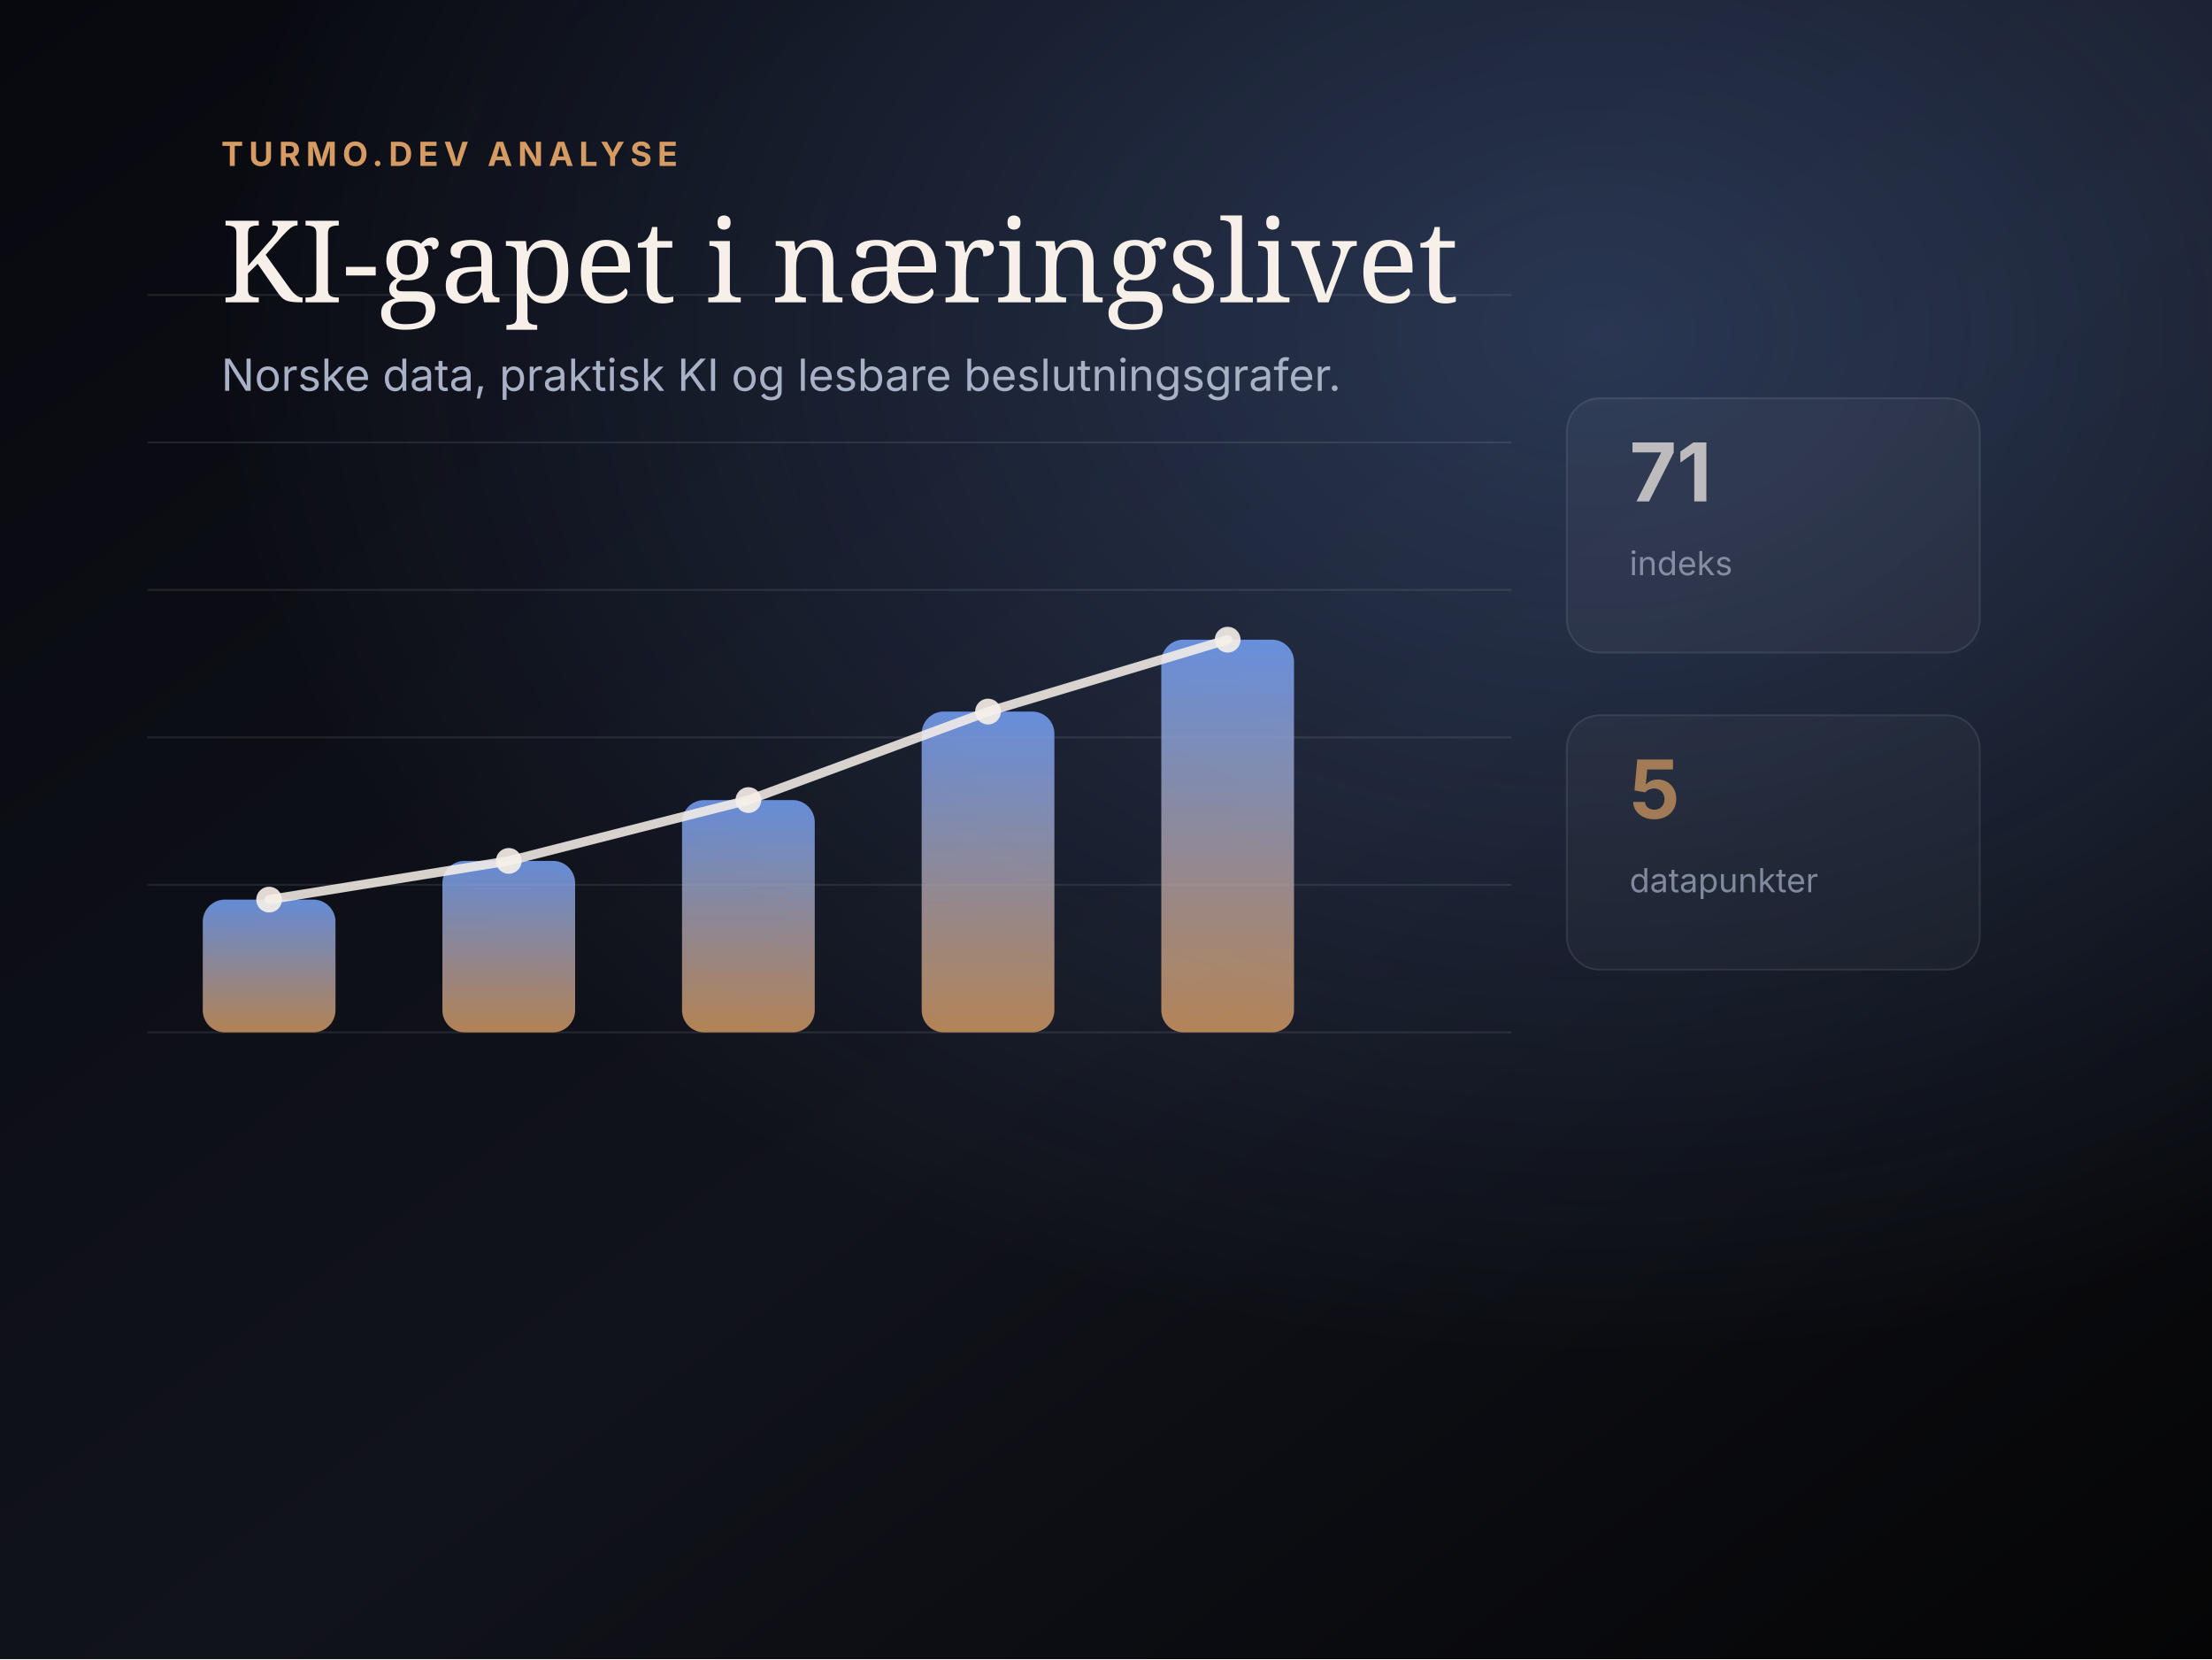
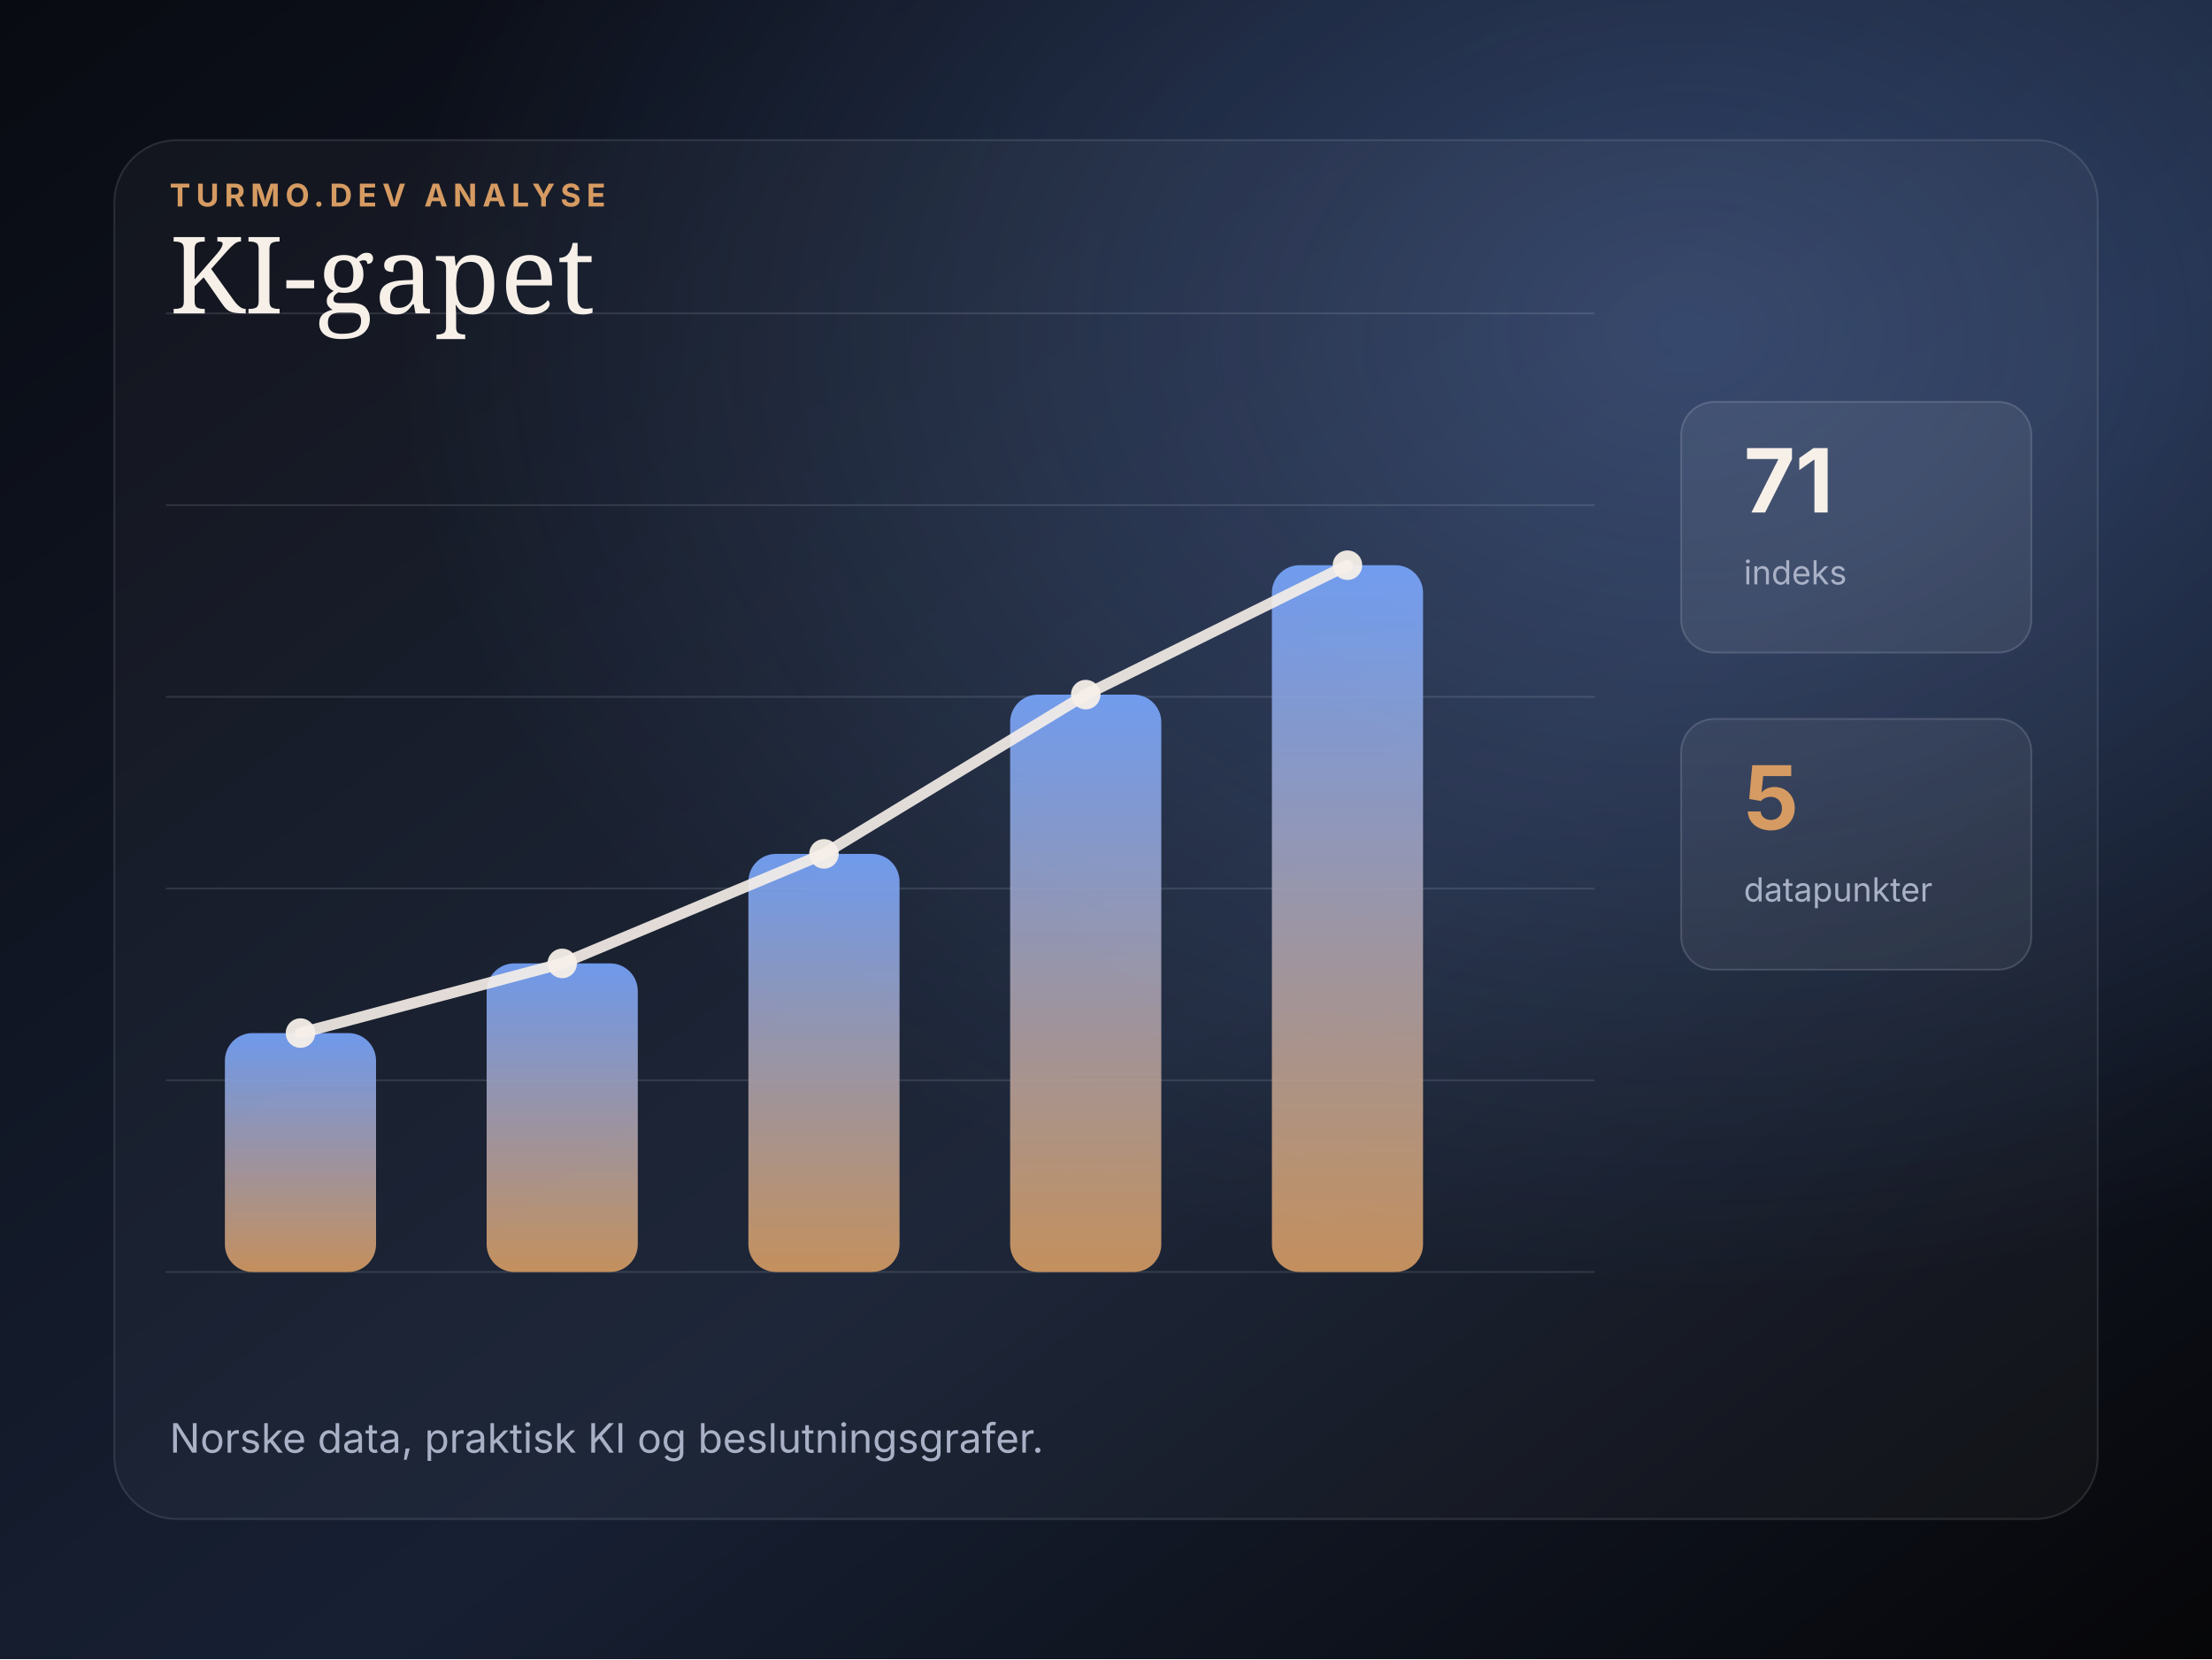
<svg xmlns="http://www.w3.org/2000/svg" width="1200" height="900" viewBox="0 0 1200 900">
  <defs>
    <linearGradient id="bg" x1="0" x2="1" y1="0" y2="1">
-       <stop stop-color="#08090f" />
-       <stop offset=".55" stop-color="#11131b" />
-       <stop offset="1" stop-color="#050506" />
+       <stop stop-color="#090b12" />
+       <stop offset=".58" stop-color="#172033" />
+       <stop offset="1" stop-color="#060608" />
    </linearGradient>
    <linearGradient id="ki-gapet-i-norsk-naeringsliv-bar" x1="0" x2="0" y1="0" y2="1">
      <stop stop-color="#78a6ff" />
      <stop offset="1" stop-color="#d69b62" />
    </linearGradient>
-     <radialGradient id="glow" cx="72%" cy="20%" r="62%">
-       <stop stop-color="#78a6ff" stop-opacity=".25" />
+     <radialGradient id="glow" cx="76%" cy="20%" r="58%">
+       <stop stop-color="#78a6ff" stop-opacity=".28" />
      <stop offset="1" stop-color="#78a6ff" stop-opacity="0" />
    </radialGradient>
  </defs>
  <rect width="1200" height="900" fill="url(#bg)" />
  <rect width="1200" height="900" fill="url(#glow)" />
-   <g transform="translate(120 90)">
-     <text x="0" y="0" fill="#d69b62" font-family="Inter, Arial" font-size="18" font-weight="700" letter-spacing="3">TURMO.DEV ANALYSE</text>
-     <text x="0" y="74" fill="#f7f0e9" font-family="Georgia, serif" font-size="62">KI-gapet i næringslivet</text>
-     <text x="0" y="122" fill="#a9b1c6" font-family="Inter, Arial" font-size="24">Norske data, praktisk KI og lesbare beslutningsgrafer.</text>
+   <rect x="62" y="76" width="1076" height="748" rx="34" fill="rgba(255,255,255,.035)" stroke="rgba(238,242,255,.12)" />
+   <g transform="translate(92 112)">
+     <text x="0" y="0" fill="#d69b62" font-family="Inter, Arial" font-size="17" font-weight="700" letter-spacing="3">TURMO.DEV ANALYSE</text>
+     <text x="0" y="58" fill="#f7f0e9" font-family="Georgia, serif" font-size="58">KI-gapet</text>
  </g>
  <g>
-     <line x1="80" y1="160" x2="820" y2="160" stroke="rgba(238,242,255,.10)" />
-     <line x1="80" y1="240" x2="820" y2="240" stroke="rgba(238,242,255,.10)" />
-     <line x1="80" y1="320" x2="820" y2="320" stroke="rgba(238,242,255,.10)" />
-     <line x1="80" y1="400" x2="820" y2="400" stroke="rgba(238,242,255,.10)" />
-     <line x1="80" y1="480" x2="820" y2="480" stroke="rgba(238,242,255,.10)" />
-     <line x1="80" y1="560" x2="820" y2="560" stroke="rgba(238,242,255,.10)" />
+     <line x1="90" y1="170" x2="865" y2="170" stroke="rgba(238,242,255,.12)" />
+     <line x1="90" y1="274" x2="865" y2="274" stroke="rgba(238,242,255,.12)" />
+     <line x1="90" y1="378" x2="865" y2="378" stroke="rgba(238,242,255,.12)" />
+     <line x1="90" y1="482" x2="865" y2="482" stroke="rgba(238,242,255,.12)" />
+     <line x1="90" y1="586" x2="865" y2="586" stroke="rgba(238,242,255,.12)" />
+     <line x1="90" y1="690" x2="865" y2="690" stroke="rgba(238,242,255,.12)" />
  </g>
  <g>
-     <rect x="110" y="488" width="72" height="72" rx="12" fill="url(#ki-gapet-i-norsk-naeringsliv-bar)" opacity="0.82" />
-     <circle cx="146" cy="488" r="7" fill="#f7f0e9" opacity="0.9" />
-     <rect x="240" y="467" width="72" height="93" rx="12" fill="url(#ki-gapet-i-norsk-naeringsliv-bar)" opacity="0.82" />
-     <circle cx="276" cy="467" r="7" fill="#f7f0e9" opacity="0.9" />
-     <rect x="370" y="434" width="72" height="126" rx="12" fill="url(#ki-gapet-i-norsk-naeringsliv-bar)" opacity="0.82" />
-     <circle cx="406" cy="434" r="7" fill="#f7f0e9" opacity="0.9" />
-     <rect x="500" y="386" width="72" height="174" rx="12" fill="url(#ki-gapet-i-norsk-naeringsliv-bar)" opacity="0.82" />
-     <circle cx="536" cy="386" r="7" fill="#f7f0e9" opacity="0.9" />
-     <rect x="630" y="347" width="72" height="213" rx="12" fill="url(#ki-gapet-i-norsk-naeringsliv-bar)" opacity="0.82" />
-     <circle cx="666" cy="347" r="7" fill="#f7f0e9" opacity="0.9" />
+     <rect x="122" y="560.4" width="82" height="129.6" rx="15" fill="url(#ki-gapet-i-norsk-naeringsliv-bar)" opacity="0.9" />
+     <circle cx="163" cy="560.4" r="8" fill="#f7f0e9" opacity=".94" />
+     <rect x="264" y="522.6" width="82" height="167.4" rx="15" fill="url(#ki-gapet-i-norsk-naeringsliv-bar)" opacity="0.9" />
+     <circle cx="305" cy="522.6" r="8" fill="#f7f0e9" opacity=".94" />
+     <rect x="406" y="463.2" width="82" height="226.8" rx="15" fill="url(#ki-gapet-i-norsk-naeringsliv-bar)" opacity="0.9" />
+     <circle cx="447" cy="463.2" r="8" fill="#f7f0e9" opacity=".94" />
+     <rect x="548" y="376.8" width="82" height="313.2" rx="15" fill="url(#ki-gapet-i-norsk-naeringsliv-bar)" opacity="0.9" />
+     <circle cx="589" cy="376.8" r="8" fill="#f7f0e9" opacity=".94" />
+     <rect x="690" y="306.6" width="82" height="383.4" rx="15" fill="url(#ki-gapet-i-norsk-naeringsliv-bar)" opacity="0.9" />
+     <circle cx="731" cy="306.6" r="8" fill="#f7f0e9" opacity=".94" />
  </g>
-   <polyline points="146,488 276,467 406,434 536,386 666,347" fill="none" stroke="#f7f0e9" stroke-width="5" stroke-linecap="round" stroke-linejoin="round" opacity=".86" />
-   <g opacity=".72">
-     <rect x="850" y="216" width="224" height="138" rx="18" fill="rgba(255,255,255,.055)" stroke="rgba(238,242,255,.14)" />
-     <text x="884" y="272" fill="#f7f0e9" font-family="Inter, Arial" font-size="44" font-weight="700">71</text>
-     <text x="884" y="312" fill="#a9b1c6" font-family="Inter, Arial" font-size="18">indeks</text>
-     <rect x="850" y="388" width="224" height="138" rx="18" fill="rgba(255,255,255,.045)" stroke="rgba(238,242,255,.14)" />
-     <text x="884" y="444" fill="#d69b62" font-family="Inter, Arial" font-size="44" font-weight="700">5</text>
-     <text x="884" y="484" fill="#a9b1c6" font-family="Inter, Arial" font-size="18">datapunkter</text>
+   <polyline points="163,560.4 305,522.6 447,463.2 589,376.8 731,306.6" fill="none" stroke="#f7f0e9" stroke-width="6" stroke-linecap="round" stroke-linejoin="round" opacity=".9" />
+   <g>
+     <rect x="912" y="218" width="190" height="136" rx="18" fill="rgba(255,255,255,.07)" stroke="rgba(238,242,255,.16)" />
+     <text x="946" y="278" fill="#f7f0e9" font-family="Inter, Arial" font-size="48" font-weight="700">71</text>
+     <text x="946" y="317" fill="#a9b1c6" font-family="Inter, Arial" font-size="18">indeks</text>
+     <rect x="912" y="390" width="190" height="136" rx="18" fill="rgba(255,255,255,.055)" stroke="rgba(238,242,255,.16)" />
+     <text x="946" y="450" fill="#d69b62" font-family="Inter, Arial" font-size="48" font-weight="700">5</text>
+     <text x="946" y="489" fill="#a9b1c6" font-family="Inter, Arial" font-size="18">datapunkter</text>
  </g>
+   <text x="92" y="788" fill="#a9b1c6" font-family="Inter, Arial" font-size="22">Norske data, praktisk KI og beslutningsgrafer.</text>
</svg>
